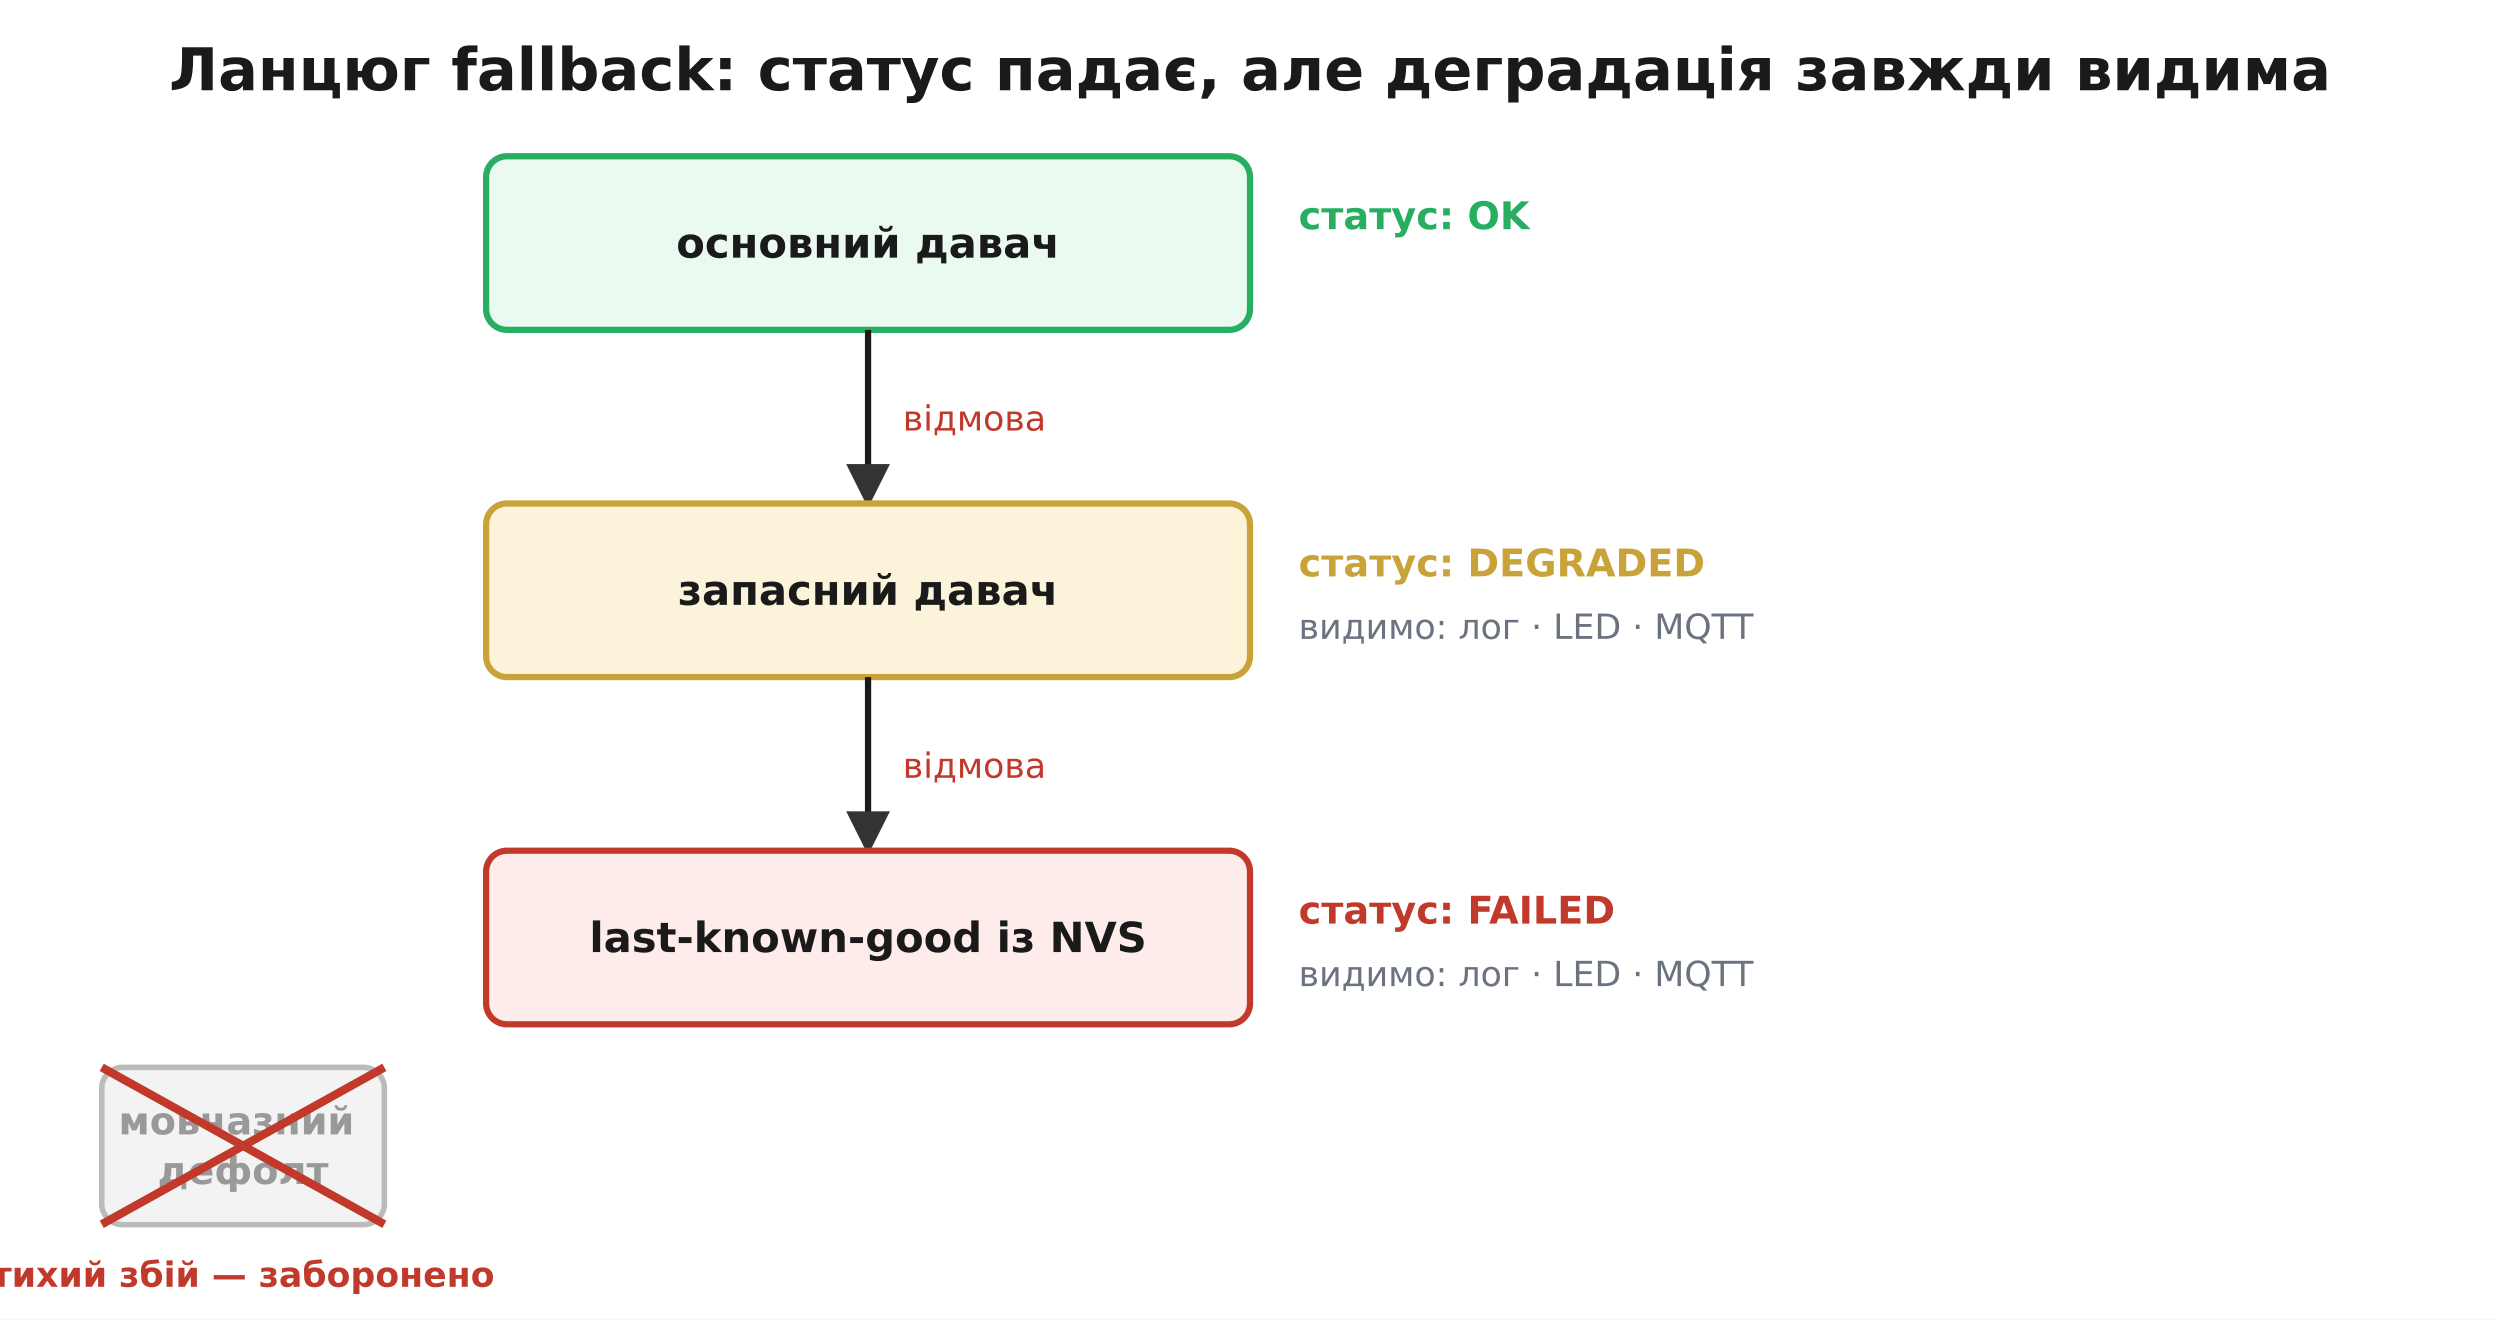
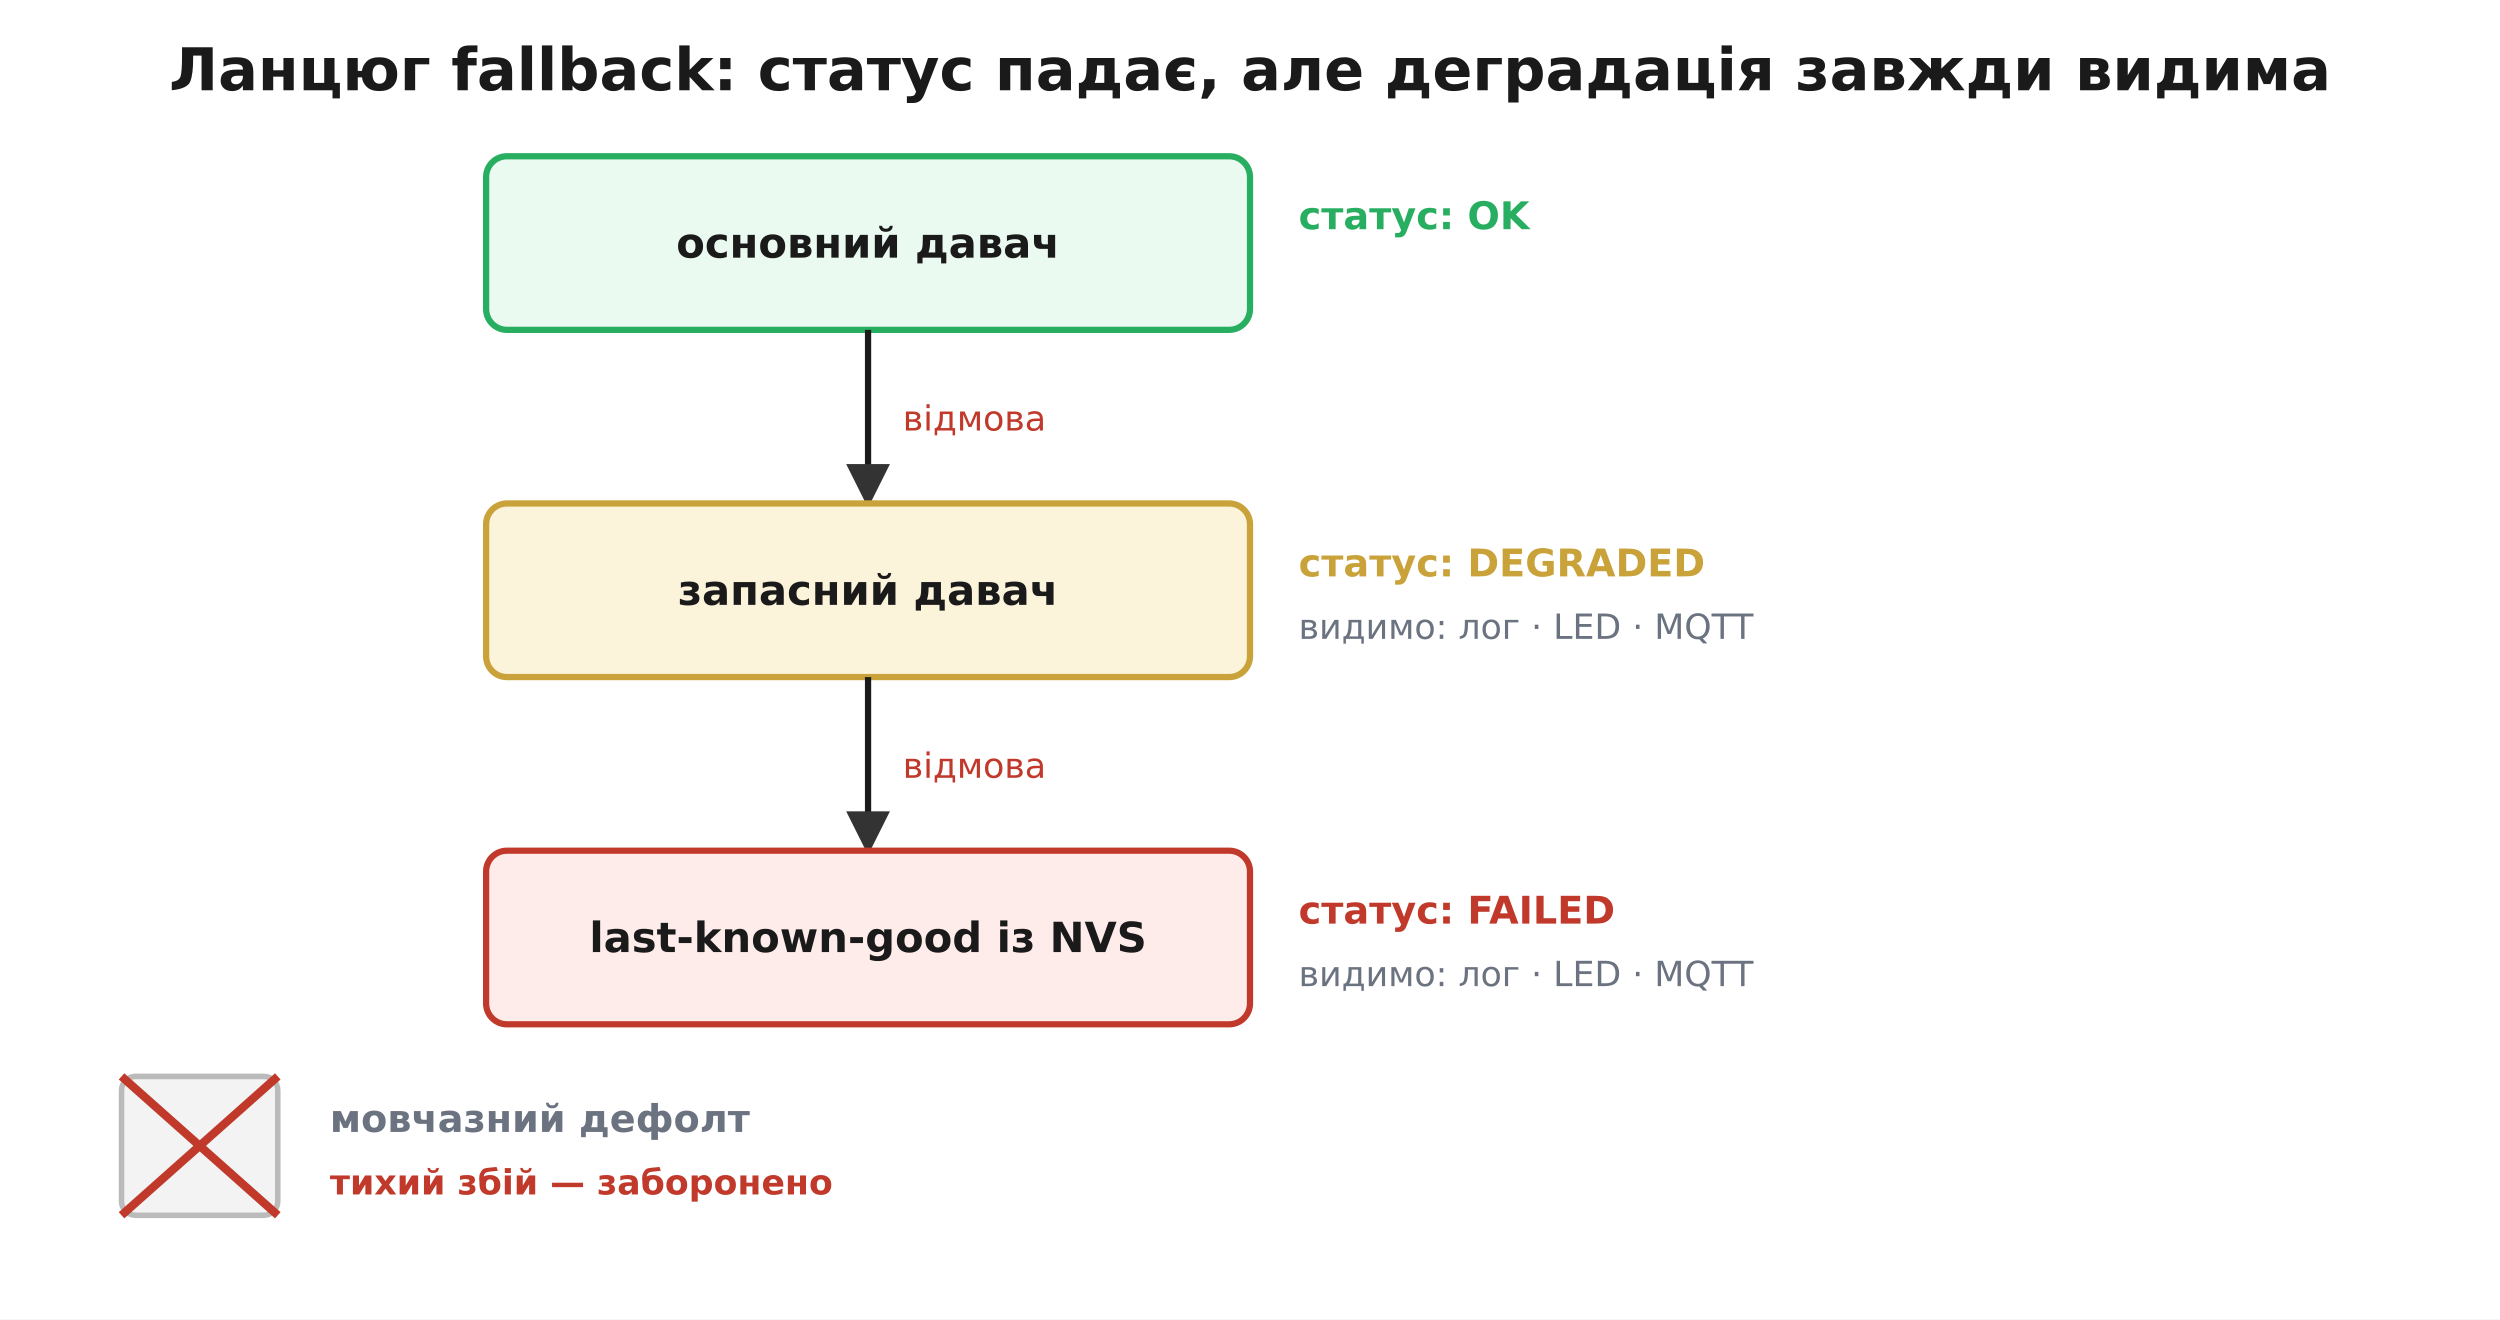
<svg xmlns="http://www.w3.org/2000/svg" viewBox="0 0 720 380" font-family="'Segoe UI', 'DejaVu Sans', Arial, sans-serif">
  <rect width="720" height="380" fill="#ffffff" />
  <defs>
    <marker id="arrow" viewBox="0 0 10 10" refX="9" refY="5" markerWidth="7" markerHeight="7" orient="auto-start-reverse">
      <path d="M0 0 L10 5 L0 10 z" fill="#333333" />
    </marker>
  </defs>
  <text x="360.0" y="26.0" font-family="'Segoe UI', 'DejaVu Sans', Arial, sans-serif" font-size="17" fill="#1a1a1a" text-anchor="middle" font-weight="700">Ланцюг fallback: статус падає, але деградація завжди видима</text>
  <rect x="140.0" y="45.0" width="220.0" height="50.0" rx="6" fill="#eafaf0" stroke="#27ae60" stroke-width="1.8" />
  <text x="250.0" y="74.2" font-family="'Segoe UI', 'DejaVu Sans', Arial, sans-serif" font-size="12" fill="#1a1a1a" text-anchor="middle" font-weight="700">
    <tspan x="250.0" dy="0.0">основний давач</tspan>
  </text>
  <text x="374.0" y="66.0" font-family="'Segoe UI', 'DejaVu Sans', Arial, sans-serif" font-size="11" fill="#27ae60" text-anchor="start" font-weight="700">статус: OK</text>
  <line x1="250.0" y1="95.0" x2="250.0" y2="145.0" stroke="#1a1a1a" stroke-width="1.8" marker-end="url(#arrow)" />
  <text x="260.0" y="124.0" font-family="'Segoe UI', 'DejaVu Sans', Arial, sans-serif" font-size="10" fill="#c0392b" text-anchor="start">відмова</text>
  <rect x="140.0" y="145.0" width="220.0" height="50.0" rx="6" fill="#fbf3da" stroke="#caa23a" stroke-width="1.8" />
  <text x="250.0" y="174.2" font-family="'Segoe UI', 'DejaVu Sans', Arial, sans-serif" font-size="12" fill="#1a1a1a" text-anchor="middle" font-weight="700">
    <tspan x="250.0" dy="0.0">запасний давач</tspan>
  </text>
  <text x="374.0" y="166.0" font-family="'Segoe UI', 'DejaVu Sans', Arial, sans-serif" font-size="11" fill="#caa23a" text-anchor="start" font-weight="700">статус: DEGRADED</text>
  <text x="374.0" y="184.0" font-family="'Segoe UI', 'DejaVu Sans', Arial, sans-serif" font-size="10" fill="#6b7280" text-anchor="start">видимо: лог · LED · MQTT</text>
  <line x1="250.0" y1="195.0" x2="250.0" y2="245.0" stroke="#1a1a1a" stroke-width="1.8" marker-end="url(#arrow)" />
  <text x="260.0" y="224.0" font-family="'Segoe UI', 'DejaVu Sans', Arial, sans-serif" font-size="10" fill="#c0392b" text-anchor="start">відмова</text>
  <rect x="140.0" y="245.0" width="220.0" height="50.0" rx="6" fill="#fdecea" stroke="#c0392b" stroke-width="1.8" />
  <text x="250.0" y="274.2" font-family="'Segoe UI', 'DejaVu Sans', Arial, sans-serif" font-size="12" fill="#1a1a1a" text-anchor="middle" font-weight="700">
    <tspan x="250.0" dy="0.0">last-known-good із NVS</tspan>
  </text>
  <text x="374.0" y="266.0" font-family="'Segoe UI', 'DejaVu Sans', Arial, sans-serif" font-size="11" fill="#c0392b" text-anchor="start" font-weight="700">статус: FAILED</text>
  <text x="374.0" y="284.0" font-family="'Segoe UI', 'DejaVu Sans', Arial, sans-serif" font-size="10" fill="#6b7280" text-anchor="start">видимо: лог · LED · MQTT</text>
-   <rect x="29.3" y="307.4" width="81.4" height="45.3" rx="6" fill="#f3f3f3" stroke="#bbbbbb" stroke-width="1.6" />
-   <text x="70.0" y="326.7" font-family="'Segoe UI', 'DejaVu Sans', Arial, sans-serif" font-size="11" fill="#999999" text-anchor="middle" font-weight="700">
-     <tspan x="70.0" dy="0.0">мовчазний</tspan>
-     <tspan x="70.0" dy="14.3">дефолт</tspan>
-   </text>
-   <line x1="29.3" y1="307.4" x2="110.7" y2="352.6" stroke="#c0392b" stroke-width="2.4" />
-   <line x1="29.3" y1="352.6" x2="110.7" y2="307.4" stroke="#c0392b" stroke-width="2.4" />
-   <text x="70.0" y="370.6" font-family="'Segoe UI', 'DejaVu Sans', Arial, sans-serif" font-size="10" fill="#c0392b" text-anchor="middle" font-weight="700">тихий збій — заборонено</text>
+   <rect x="35.0" y="310.0" width="45.0" height="40.0" rx="4" fill="#f3f3f3" stroke="#bbbbbb" stroke-width="1.6" />
+   <line x1="35.0" y1="310.0" x2="80.0" y2="350.0" stroke="#c0392b" stroke-width="2.4" />
+   <line x1="35.0" y1="350.0" x2="80.0" y2="310.0" stroke="#c0392b" stroke-width="2.4" />
+   <text x="95.0" y="326.0" font-family="'Segoe UI', 'DejaVu Sans', Arial, sans-serif" font-size="11" fill="#6b7280" text-anchor="start" font-weight="700">мовчазний дефолт</text>
+   <text x="95.0" y="344.0" font-family="'Segoe UI', 'DejaVu Sans', Arial, sans-serif" font-size="10" fill="#c0392b" text-anchor="start" font-weight="700">тихий збій — заборонено</text>
</svg>
